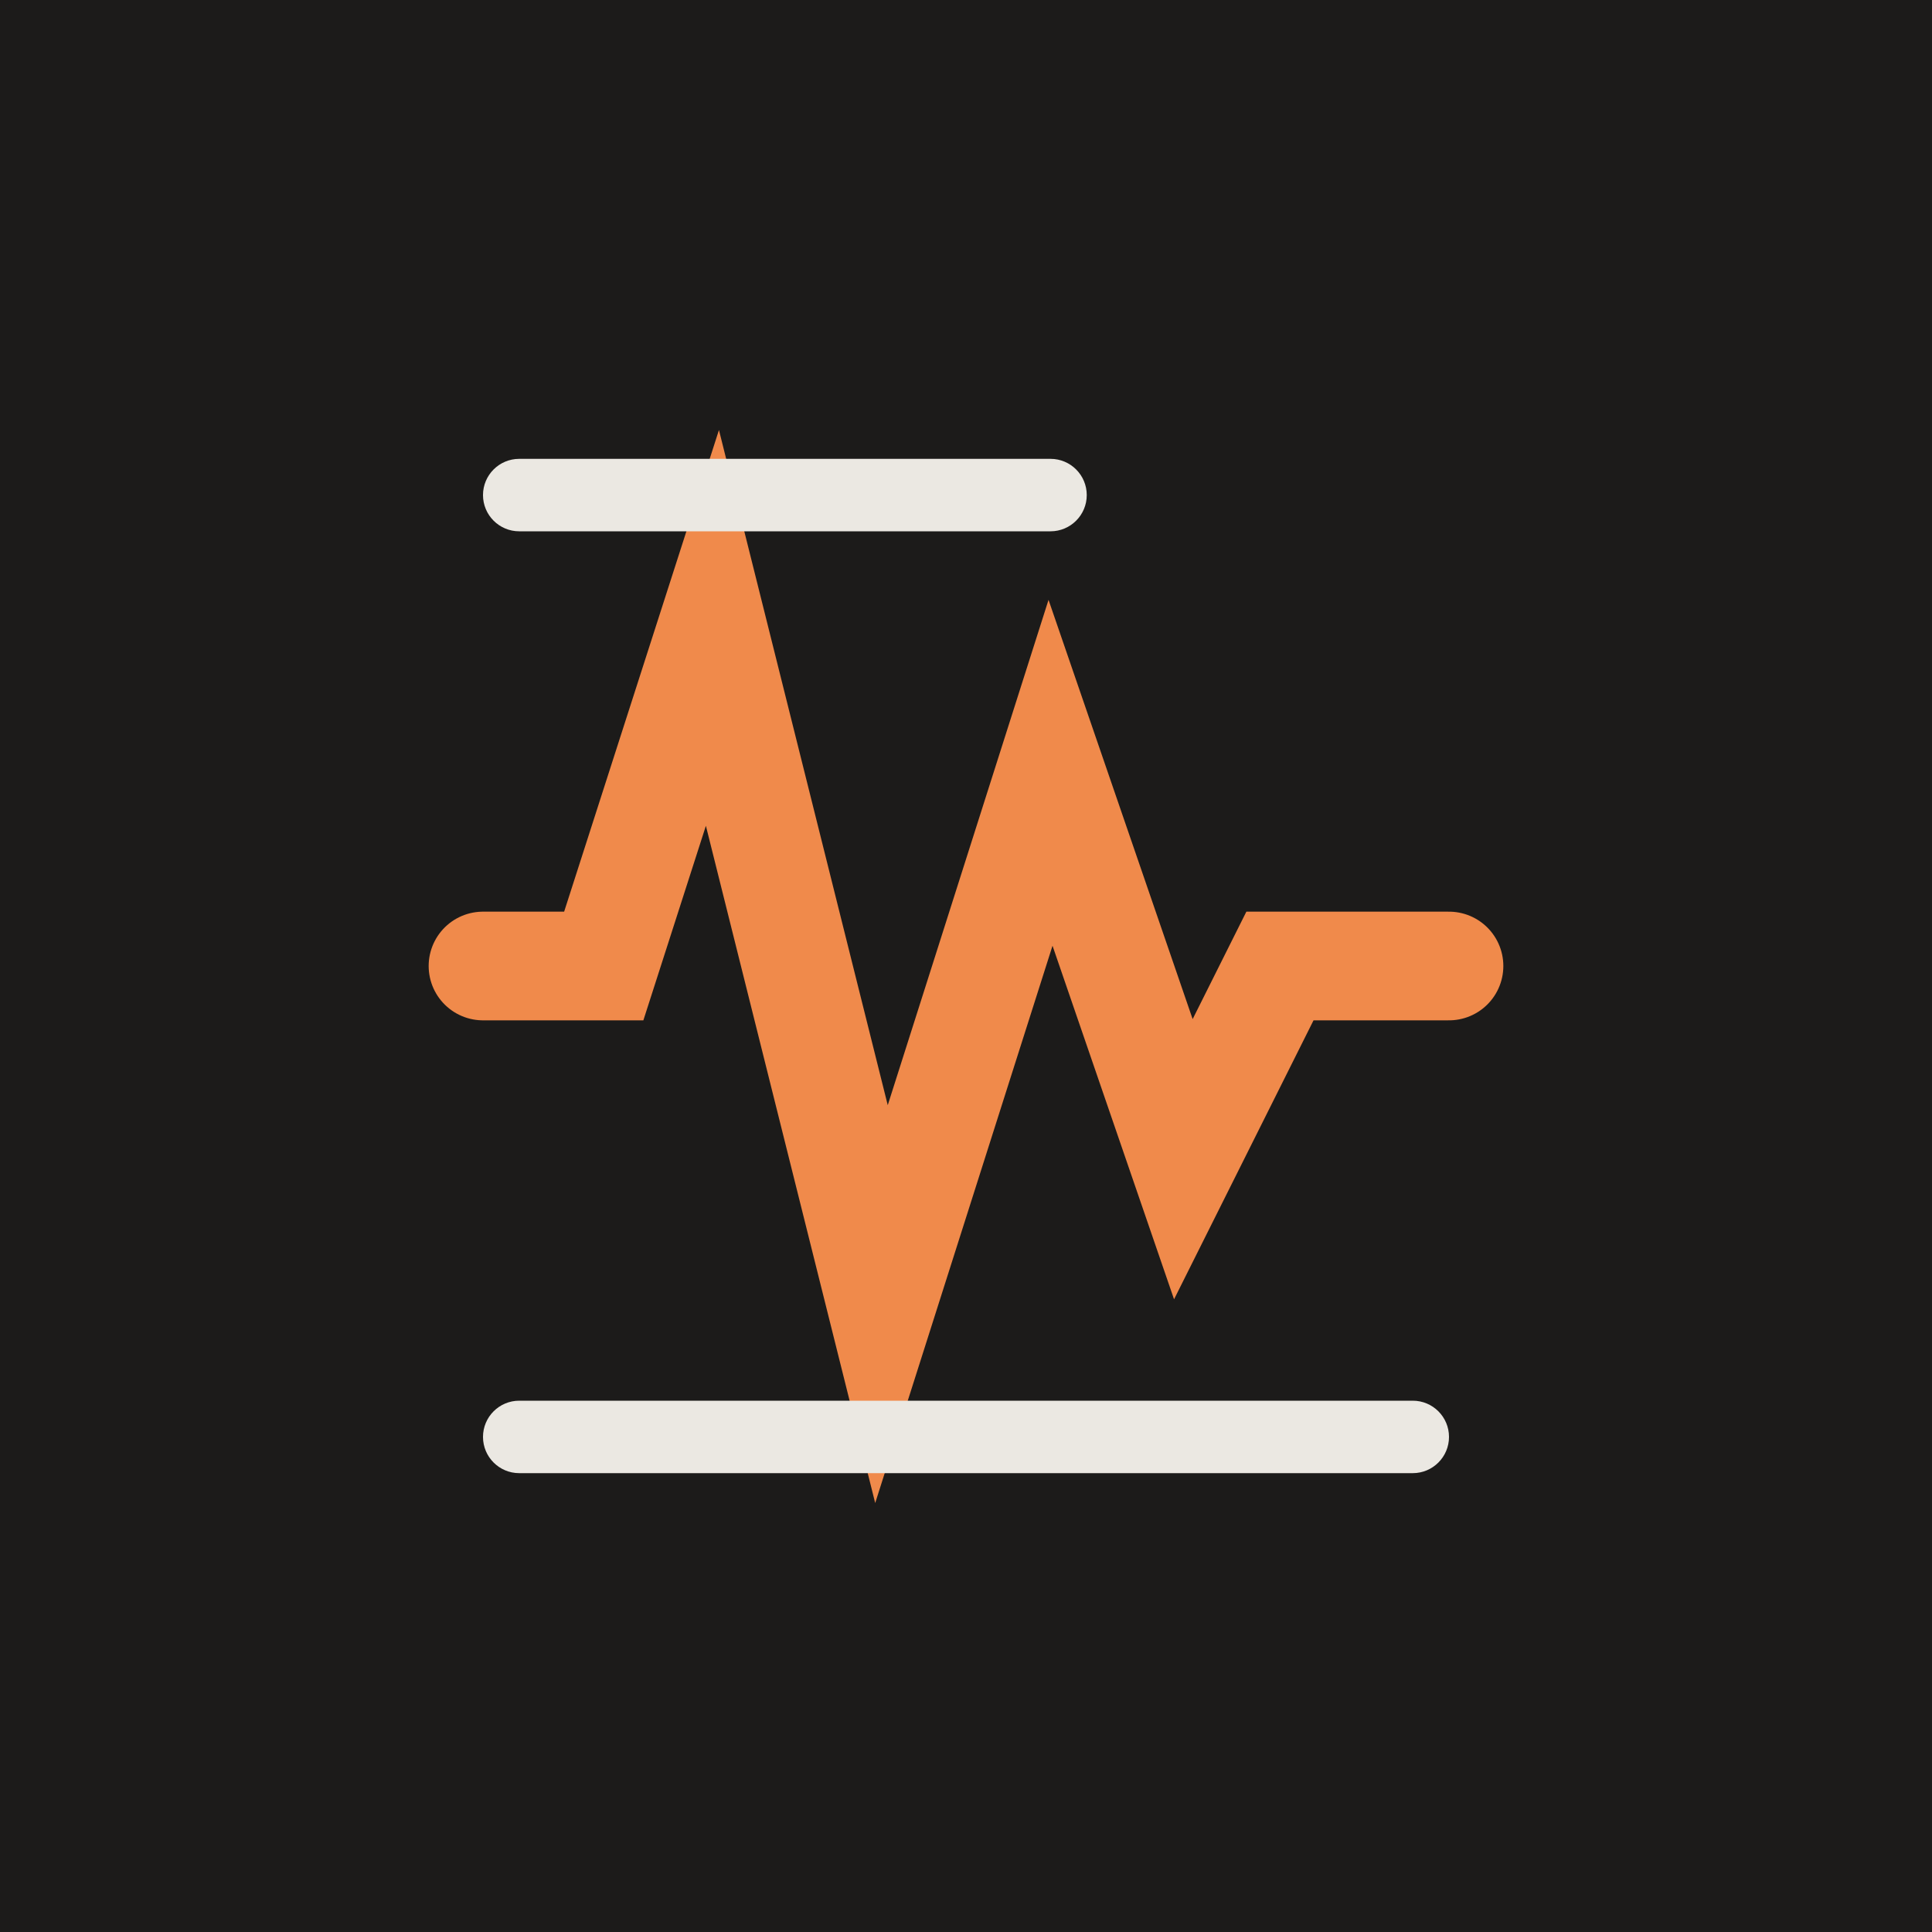
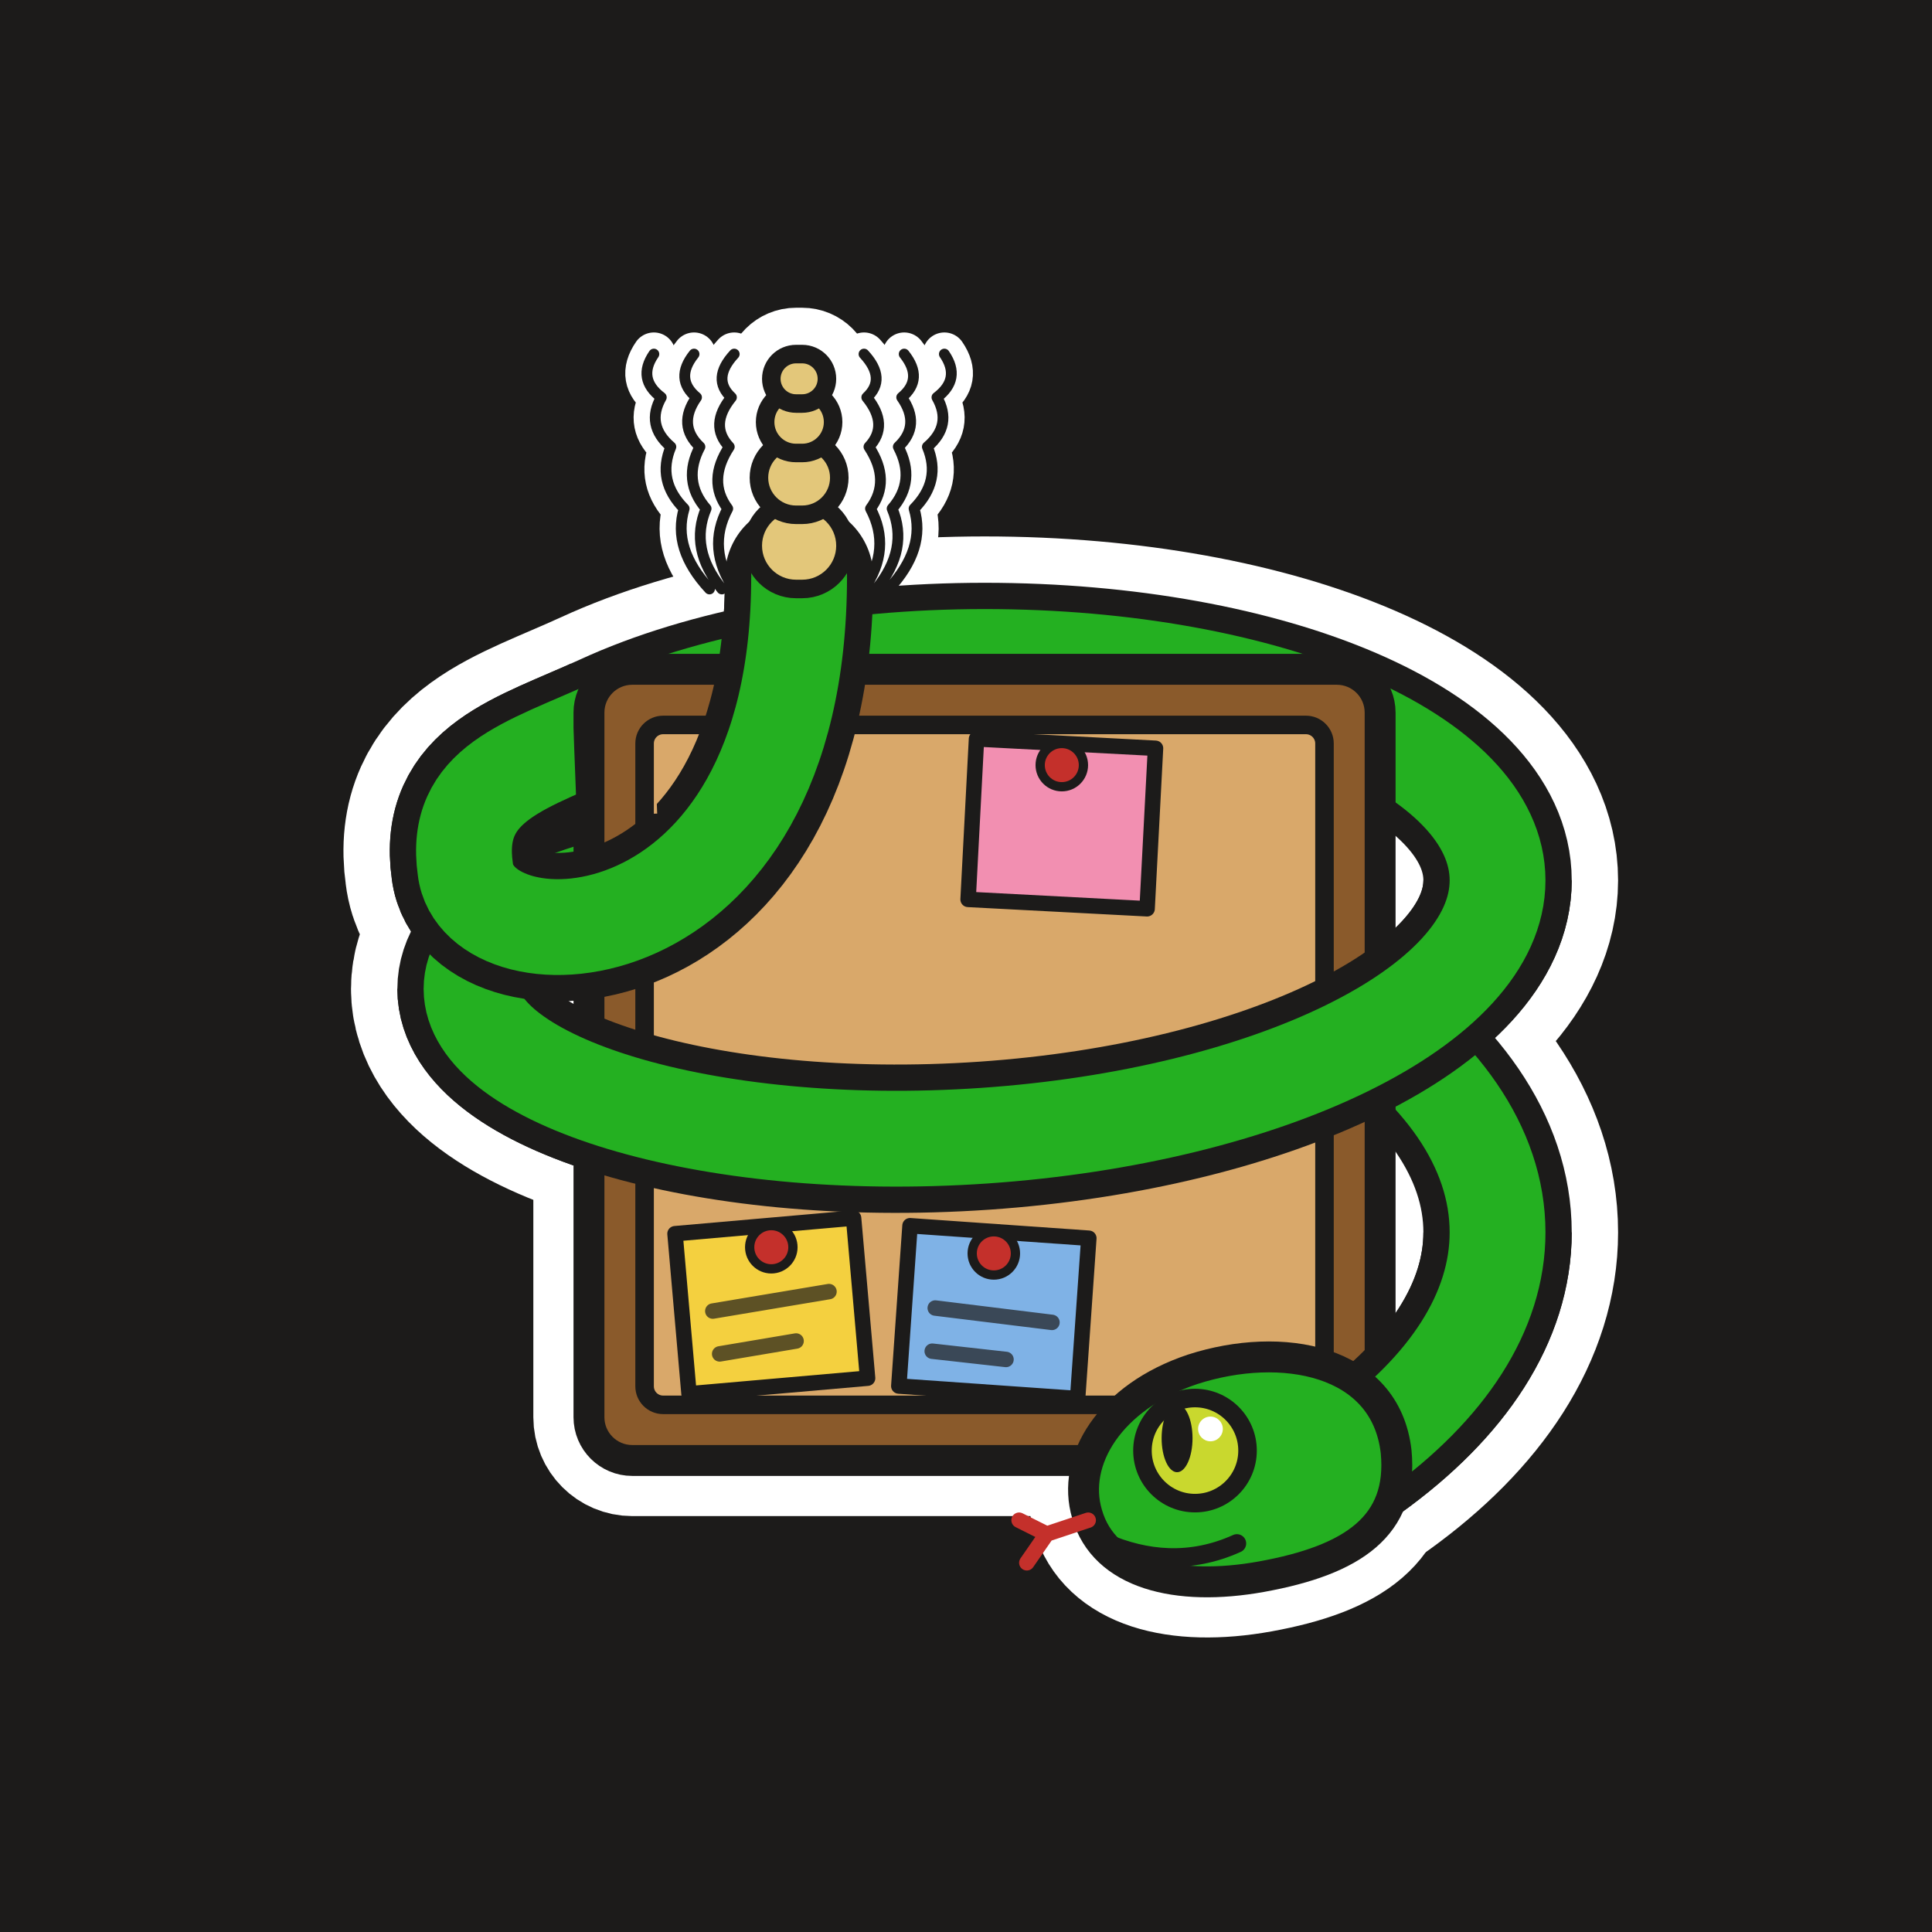
<svg xmlns="http://www.w3.org/2000/svg" viewBox="0 0 512 512">
+   <defs>
+     <path id="body" d="M377 371.3 C405.9 350.5 422 325.8 422 300.2 C422 244.6 347.7 199.3 256 185.2 C164.3 171.1 90 192.5 90 221.4 C90 250.4 164.3 275.2 256 268.9 C347.7 262.6 422 227.1 422 186.3 C422 145.5 347.7 114 256 114 C210.2 114 166.4 122.2 135 136.7 C107.7 149.2 84 154.7 88 182.7 C92 216.7 196 214.7 196 88" />
+     <path id="neck" d="M377 371.3 C405.9 350.5 422 325.8 422 300.2" />
+     <path id="band" d="M90 221.4 C90 250.4 164.3 275.2 256 268.9 C347.7 262.6 422 227.1 422 186.3" />
+     <path id="tail" d="M135 136.7 C107.7 149.2 84 154.7 88 182.7 C92 216.7 196 214.7 196 88" />
+     <rect id="board" x="128" y="118" width="256" height="256" rx="14" />
+     <mask id="in-front" maskUnits="userSpaceOnUse" x="0" y="0" width="512" height="512">
+       <g fill="none" stroke="#fff" stroke-width="56">
+         <use href="#neck" />
+         <use href="#band" />
+       </g>
+     </mask>
+     <mask id="out-of-the-edge" maskUnits="userSpaceOnUse" x="0" y="0" width="512" height="512">
+       <rect width="512" height="512" fill="#fff" />
+       <path d="M149 136.7 L123 137.7" stroke="#000" stroke-width="56" />
+     </mask>
+     <g id="head" transform="translate(347.5 376.7) rotate(169.7) scale(1 -1)">
+       <path d="M-42 2 C-44 -28 -12 -40 18 -36 C46 -32 62 -14 60 4 C58 24 36 34 8 34 C-22 34 -40 26 -42 2 Z" />
+     </g>
+     <g id="rattle" transform="translate(196 88) rotate(-90)">
+       <rect x="-4" y="-15" width="28" height="30" rx="14" />
+       <rect x="20" y="-13" width="24" height="26" rx="12" />
+       <rect x="40" y="-11" width="20" height="22" rx="10" />
+       <rect x="56" y="-9" width="16" height="18" rx="8" />
+     </g>
+     <path id="rattling" transform="translate(196 88) rotate(-90)" d="M-4 -21 Q9 -30 22 -23.1 Q31 -29.8 42 -22.6 Q49 -29.2 58 -21.9 Q64 -28.4 72 -21 M-4 -25 Q9 -35.6 22 -30.1 Q31 -37.9 42 -32.1 Q49 -39.5 58 -33.2 Q64 -40.4 72 -34 M-4 -29 Q9 -41.1 22 -37.2 Q31 -46.1 42 -41.5 Q49 -49.7 58 -44.6 Q64 -52.5 72 -47 M-4 21 Q9 30 22 23.1 Q31 29.8 42 22.6 Q49 29.2 58 21.9 Q64 28.4 72 21 M-4 25 Q9 35.6 22 30.1 Q31 37.9 42 32.1 Q49 39.5 58 33.2 Q64 40.4 72 34 M-4 29 Q9 41.1 22 37.2 Q31 46.1 42 41.5 Q49 49.7 58 44.6 Q64 52.5 72 47" />
+   </defs>
  <rect width="512" height="512" fill="#1c1b1a" />
-   <g transform="translate(256 256) scale(0.8) translate(-256 -256)">
-     <g fill="none" stroke="#f08a4b" stroke-width="36" stroke-linecap="round">
-       <path d="M96 256h40l36-112 56 224 56-176 44 128 32-64h56" />
+   <g transform="translate(256 256) scale(0.819) translate(-250 -214)" stroke-linejoin="round">
+     <g fill="#fff" stroke="#fff" stroke-linecap="round">
+       <use href="#board" stroke-width="36" />
+       <use href="#body" fill="none" stroke-width="78" />
+       <use href="#head" stroke-width="36" />
+       <use href="#rattle" stroke-width="30" />
+       <use href="#rattling" fill="none" stroke-width="14" />
    </g>
-     <rect x="96" y="400" width="320" height="24" rx="12" fill="#ebe8e2" />
-     <rect x="96" y="88" width="200" height="24" rx="12" fill="#ebe8e2" />
+     <g fill="none" stroke-linecap="round">
+       <use href="#body" stroke="#1c1b1a" stroke-width="48" />
+       <use href="#body" stroke="#24b021" stroke-width="31" />
+     </g>
+     <use href="#board" fill="#8a5a2b" stroke="#1c1b1a" stroke-width="10" />
+     <rect x="146" y="136" width="220" height="220" rx="6" fill="#d9a86a" stroke="#1c1b1a" stroke-width="6" />
+     <g stroke="#1c1b1a" stroke-width="5">
+       <rect x="158" y="298" width="58" height="52" fill="#f4d03f" transform="rotate(-5 187 324)" />
+       <rect x="230" y="300" width="58" height="52" fill="#7fb2e6" transform="rotate(4 259 326)" />
+       <rect x="252" y="142" width="58" height="52" fill="#f28fb1" transform="rotate(3 281 168)" />
+     </g>
+     <g stroke="#1c1b1a" stroke-width="5" stroke-linecap="round" opacity="0.7">
+       <path d="M168 324 L206 321 M169 338 L194 336" transform="rotate(-5 187 324)" />
+       <path d="M240 326 L278 328 M240 340 L264 341" transform="rotate(4 259 326)" />
+     </g>
+     <g fill="#c4302b" stroke="#1c1b1a" stroke-width="3">
+       <circle cx="187" cy="305" r="7" />
+       <circle cx="259" cy="307" r="7" />
+       <circle cx="281" cy="149" r="7" />
+     </g>
+     <g fill="none" stroke-linecap="round">
+       <g mask="url(#in-front)">
+         <use href="#neck" stroke="#1c1b1a" stroke-width="48" />
+         <use href="#neck" stroke="#24b021" stroke-width="31" />
+         <use href="#band" stroke="#1c1b1a" stroke-width="48" />
+         <use href="#band" stroke="#24b021" stroke-width="31" />
+       </g>
+       <g mask="url(#out-of-the-edge)" stroke-linecap="butt">
+         <use href="#tail" stroke="#1c1b1a" stroke-width="48" />
+         <use href="#tail" stroke="#24b021" stroke-width="31" />
+       </g>
+     </g>
+     <use href="#rattle" fill="#e3c77a" stroke="#1c1b1a" stroke-width="6" />
+     <use href="#rattling" fill="none" stroke="#1c1b1a" stroke-width="3.5" stroke-linecap="round" />
+     <use href="#head" fill="#24b021" stroke="#1c1b1a" stroke-width="10" />
+     <g transform="translate(347.5 376.7) rotate(169.7) scale(1 -1)" fill="none" stroke-linecap="round">
+       <path d="M14 22 C30 26 44 22 56 14" stroke="#1c1b1a" stroke-width="6" />
+       <path d="M60 6 L74 8 L82 2 M74 8 L82 16" stroke="#c4302b" stroke-width="5" />
+     </g>
+     <circle cx="324.1" cy="370.8" r="17" fill="#c9d82e" stroke="#1c1b1a" stroke-width="6" />
+     <ellipse cx="318.3" cy="366.8" rx="5" ry="11" fill="#1c1b1a" />
+     <circle cx="329.1" cy="363.8" r="4" fill="#fff" />
  </g>
</svg>
